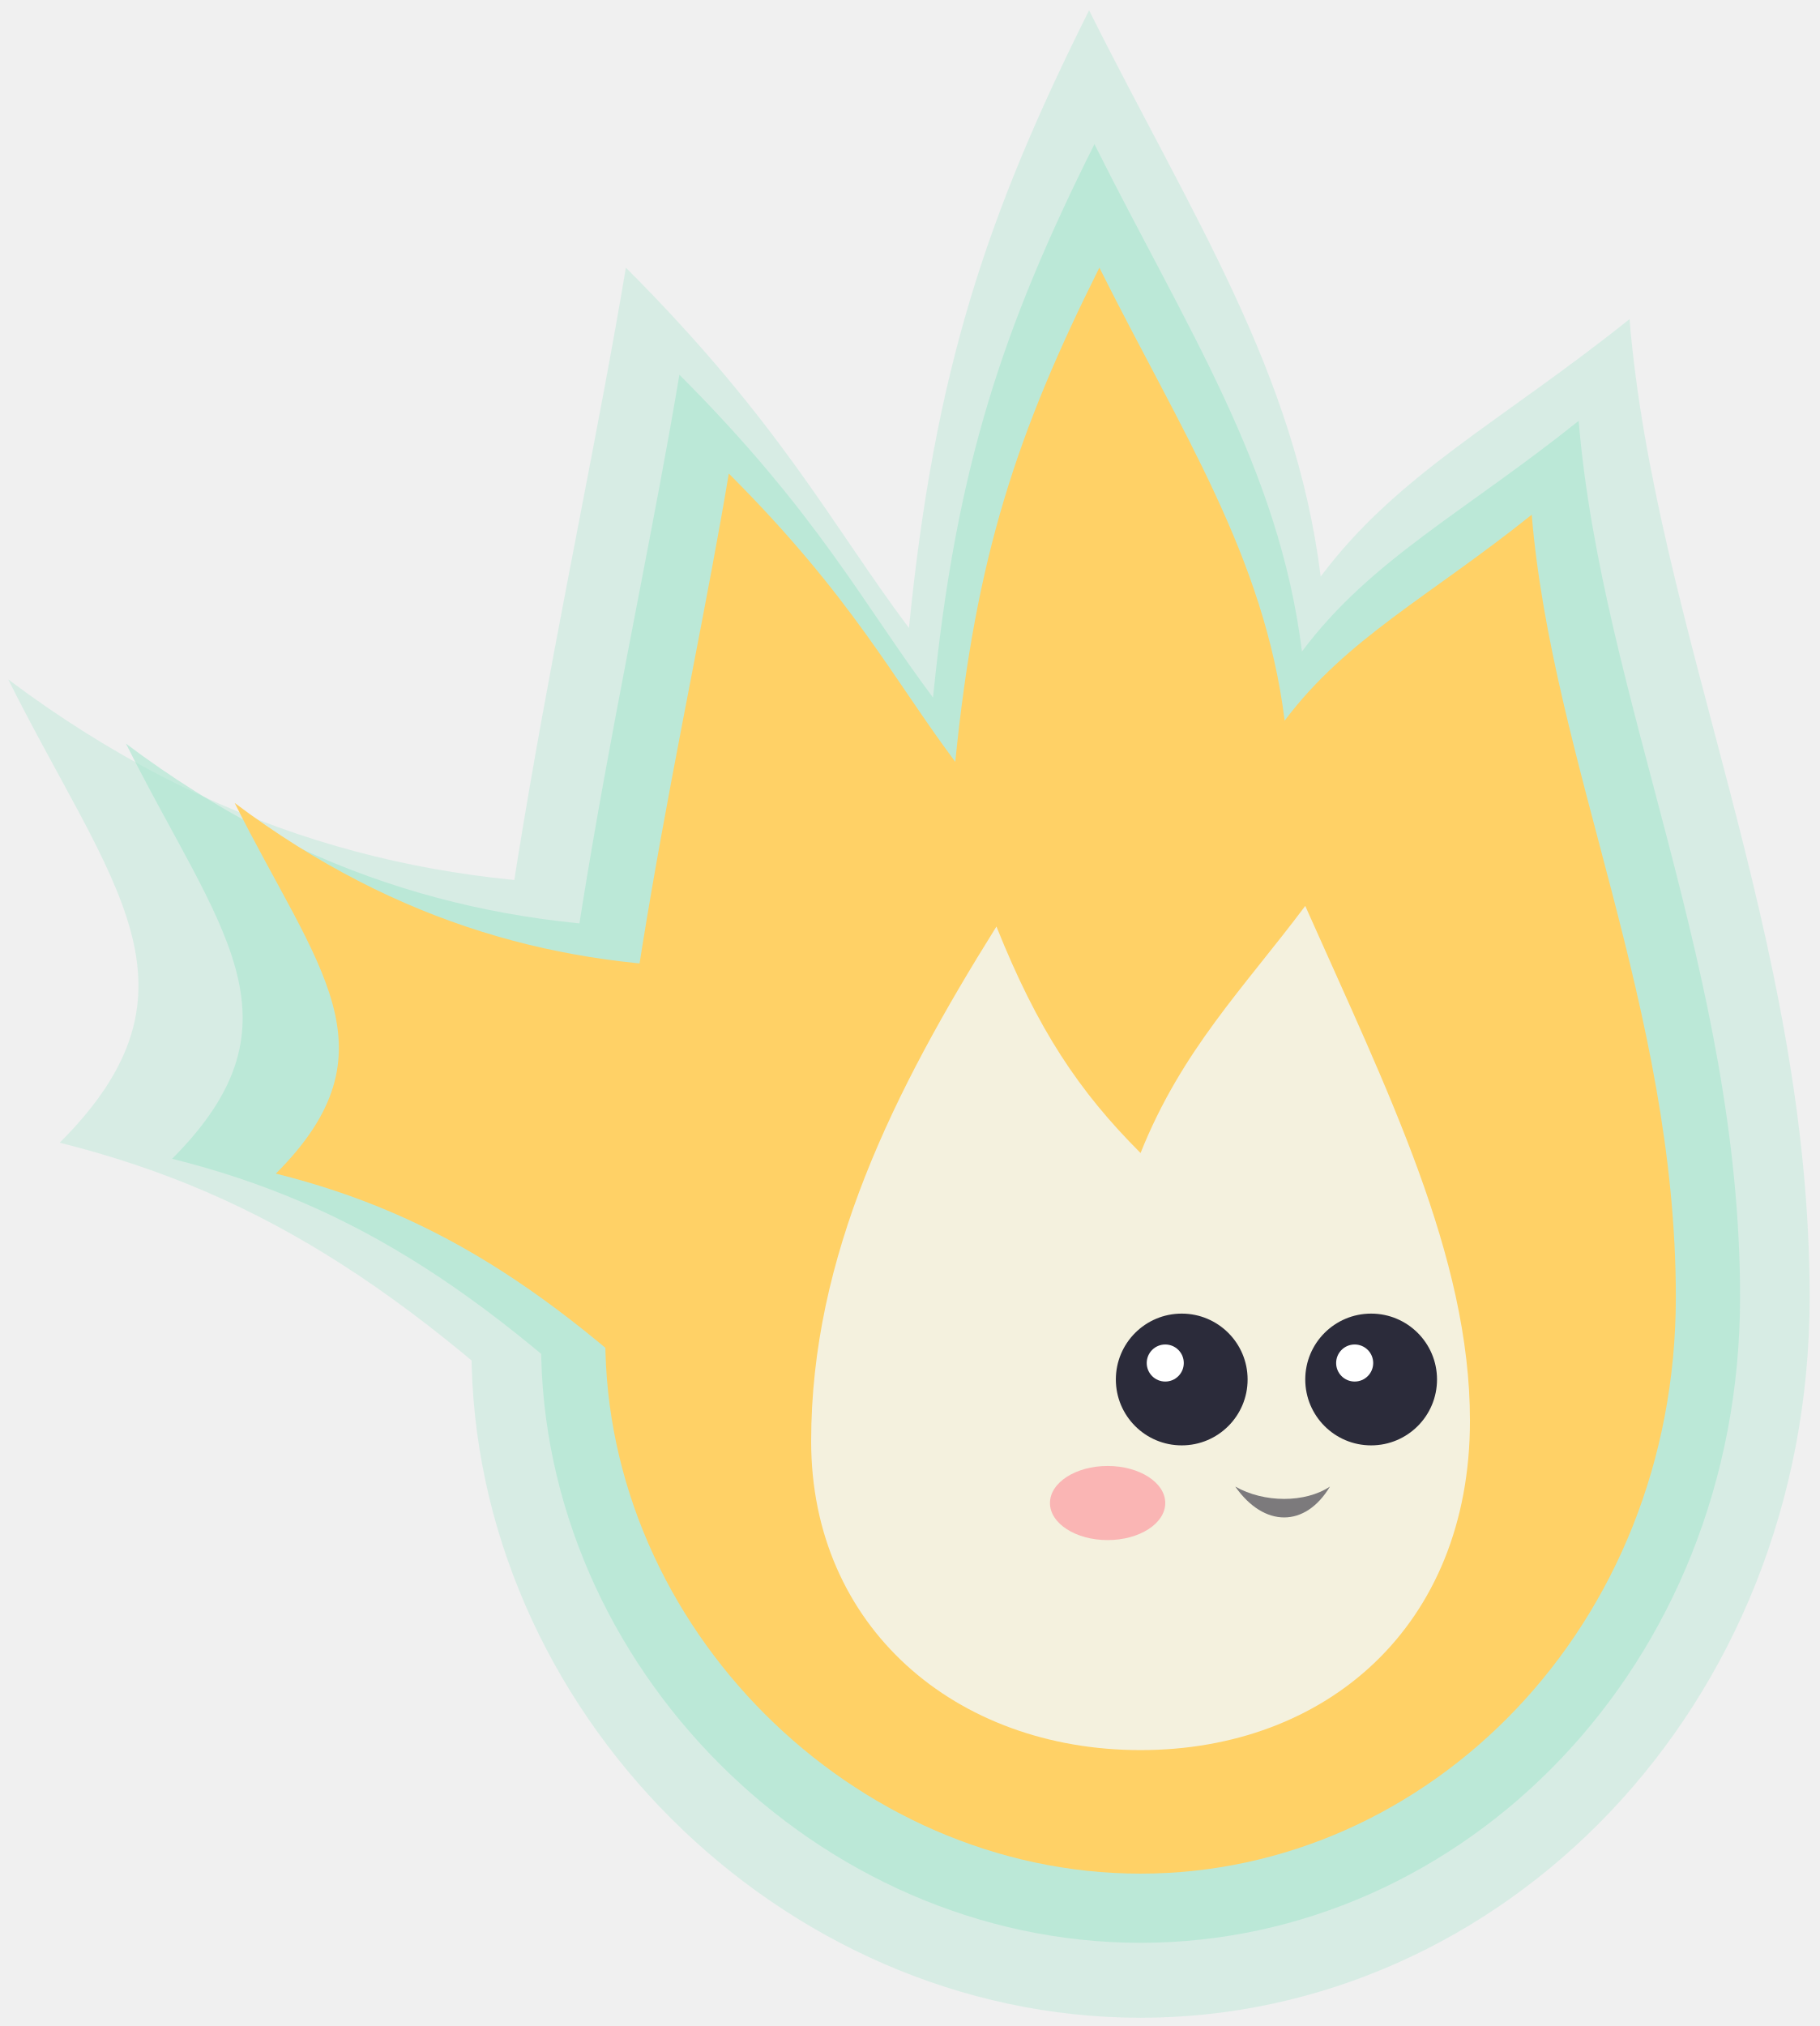
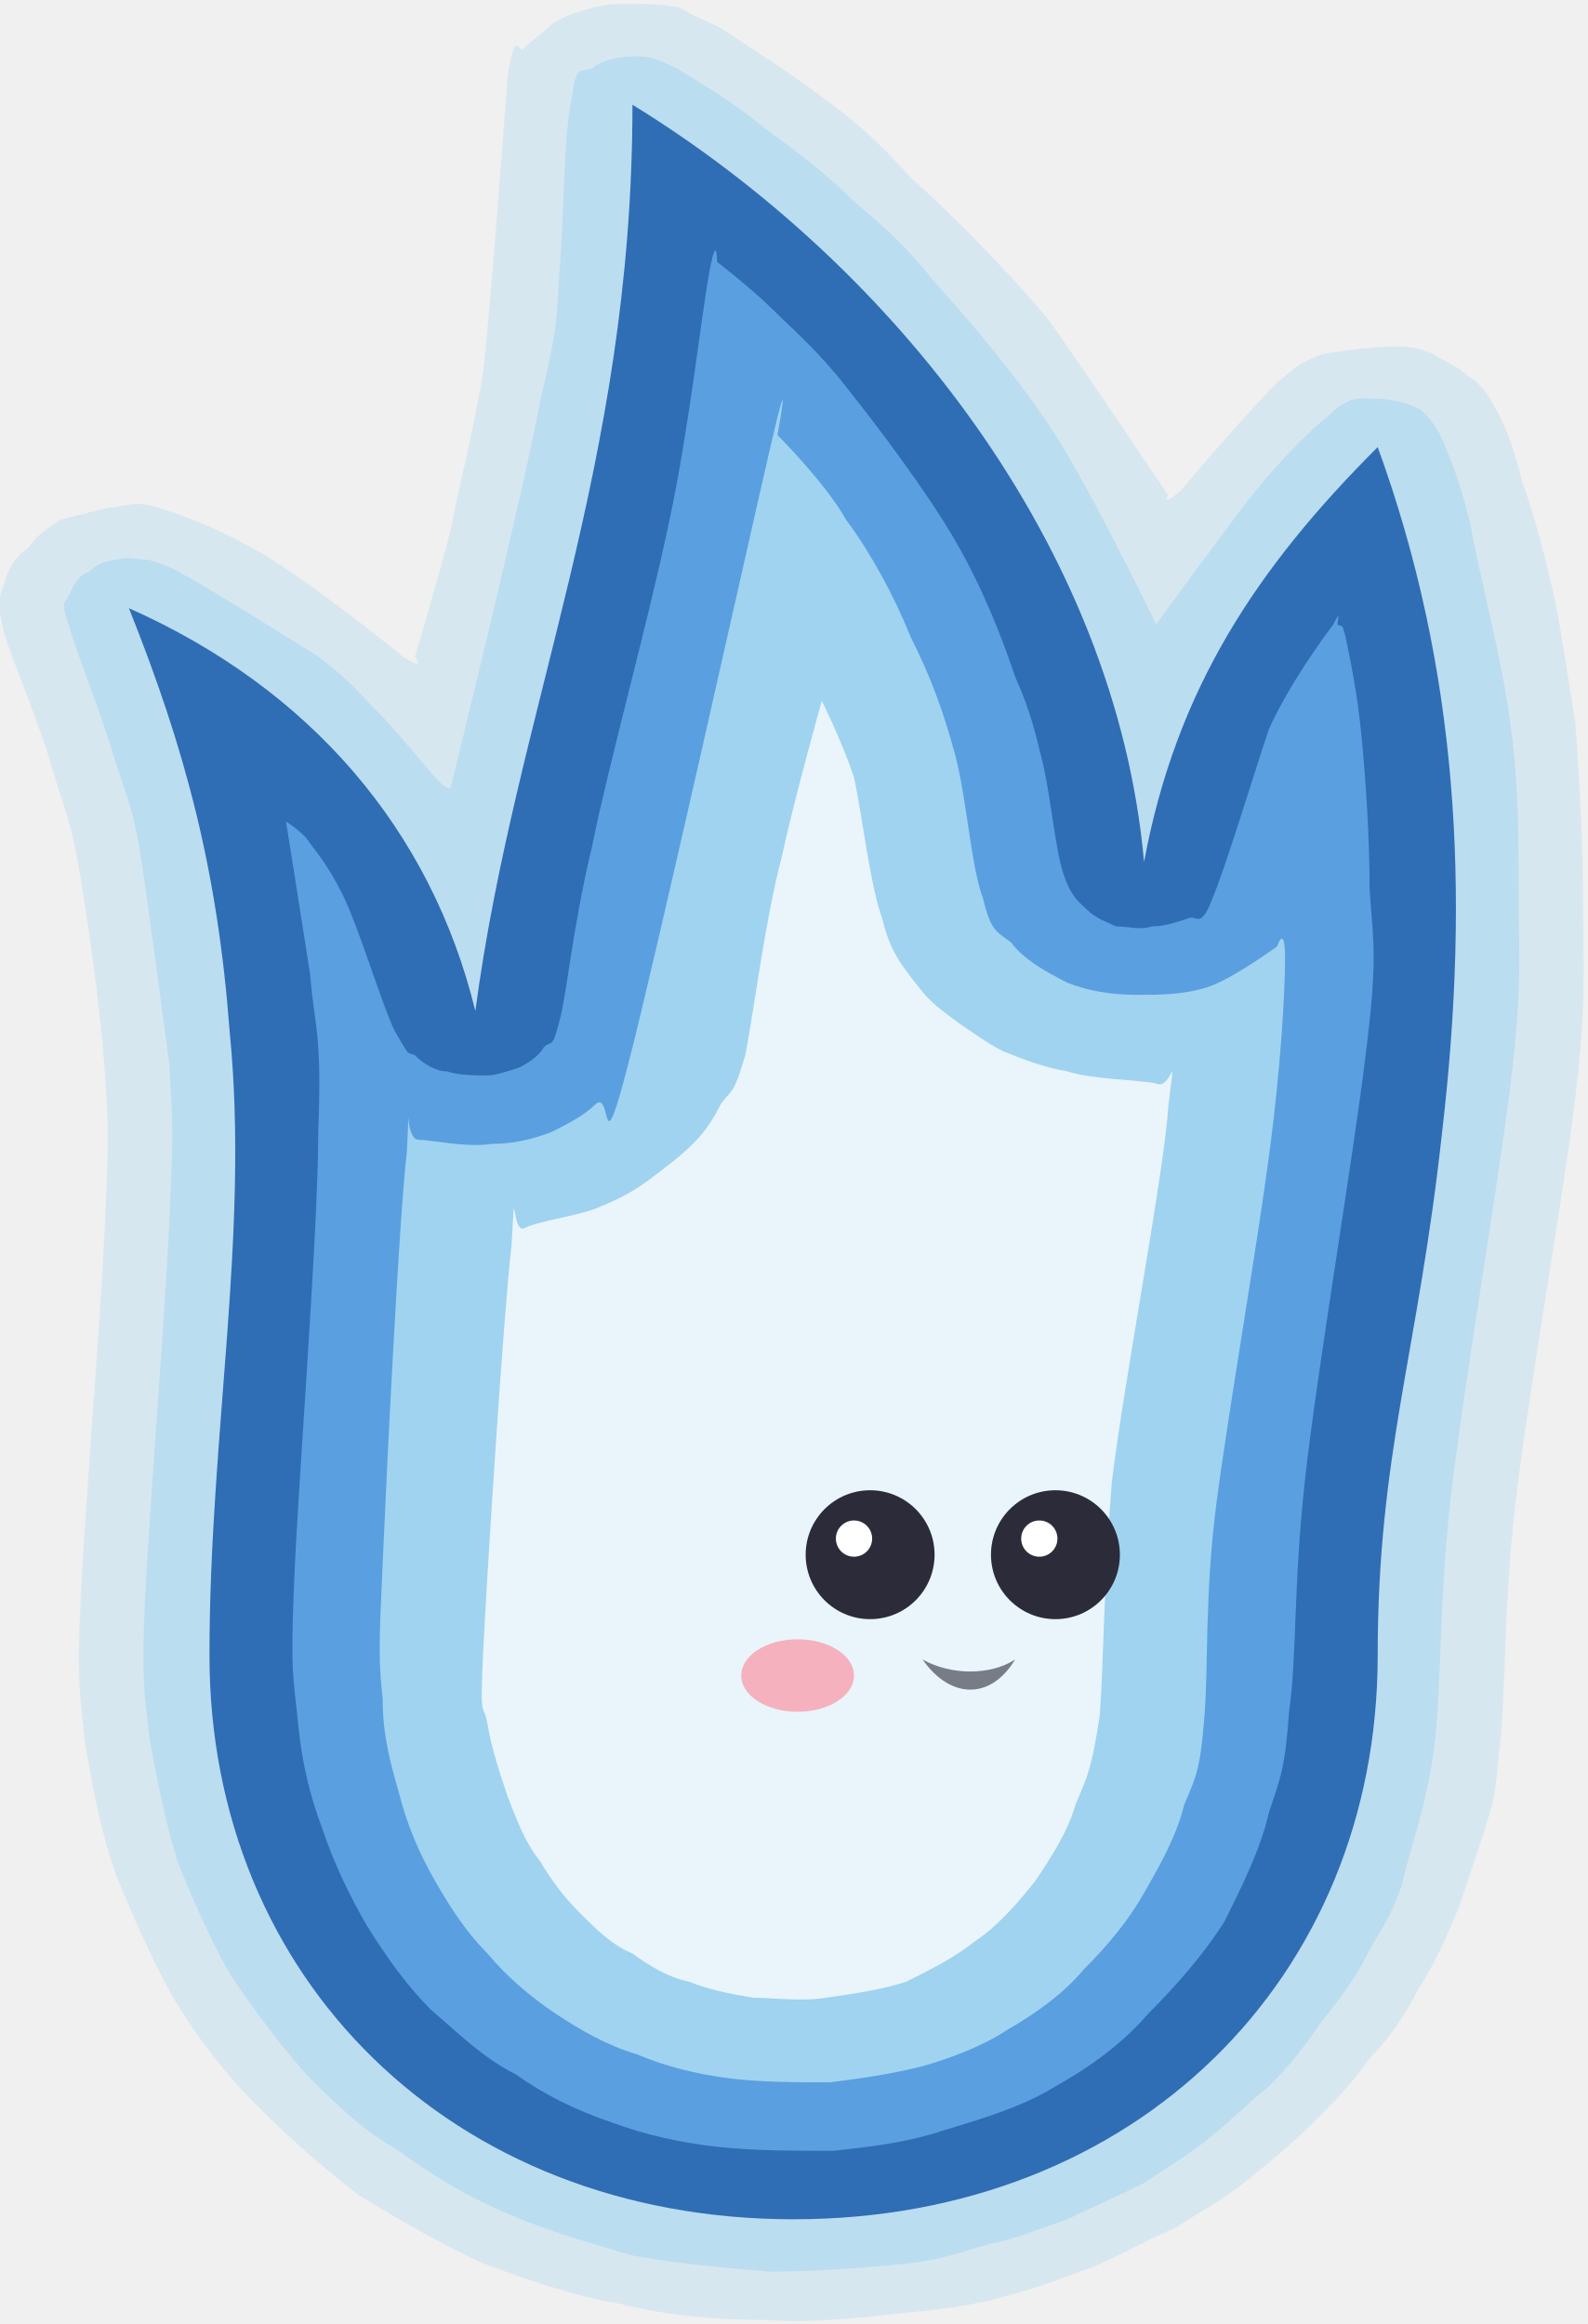
- <svg xmlns="http://www.w3.org/2000/svg" viewBox="2.3 -1.5 44.2 49.2">
-   <g class="part-pulse" style="transform-box:fill-box;transform-origin:62.8% 64.1%">
-     <path d="M 43 30 C 43 38, 37 44, 30 44 C 23 44, 17 38, 17 31 C 17 24, 19 16, 20 10 C 23 13, 24 15, 25.5 17 C 26 12, 27 9, 29 5 C 31 9, 33 12, 33.5 16 C 35 14, 37 13, 39.5 11 C 40 17, 43 23, 43 30 Z M 20 34 C 16 30, 13 28, 9 27 C 12 24, 10 22, 8 18 C 12 21, 16 22, 20 22 Z" transform="matrix(1.25 0 0 1.25 -7.5 -7.5)" fill="#a8e6cf" opacity="0.35" />
-     <path d="M 43 30 C 43 38, 37 44, 30 44 C 23 44, 17 38, 17 31 C 17 24, 19 16, 20 10 C 23 13, 24 15, 25.5 17 C 26 12, 27 9, 29 5 C 31 9, 33 12, 33.5 16 C 35 14, 37 13, 39.5 11 C 40 17, 43 23, 43 30 Z M 20 34 C 16 30, 13 28, 9 27 C 12 24, 10 22, 8 18 C 12 21, 16 22, 20 22 Z" transform="matrix(1.12 0 0 1.12 -3.6 -3.6)" fill="#a8e6cf" opacity="0.6" />
+ <svg xmlns="http://www.w3.org/2000/svg" viewBox="1.8 -7.6 39.4 57.7">
+   <g class="mythical-rock" style="transform-box: fill-box; transform-origin: 50% 85%">
+     <g class="part-pulse" style="transform-box:fill-box;transform-origin:50% 66%">
+       <path d="M17.5-7.5C17.1-7.5 16.8-7.5 16.5-7.4C16.1-7.3 15.8-7.2 15.5-7C15.3-6.8 15-6.6 14.8-6.4C14.7-6.2 14.6-7 14.4-5.7C14.3-4.3 14-0.3 13.8 1.6C13.5 3.4 13.2 4.4 13 5.5C12.7 6.7 12.1 8.7 12.1 8.7C12.1 8.7 12.4 9.1 11.8 8.7C11.2 8.2 9.4 6.8 8.4 6.2C7.4 5.6 6.4 5.2 5.7 5C5.1 4.8 4.9 5 4.5 5C4.1 5.1 3.7 5.2 3.3 5.3C3 5.5 2.7 5.7 2.5 6C2.2 6.2 2 6.5 1.9 6.9C1.8 7.2 1.7 7.3 1.9 8.1C2.1 8.8 2.8 10.4 3.1 11.5C3.4 12.5 3.6 12.9 3.8 14.2C4 15.4 4.3 17.5 4.4 19C4.5 20.4 4.5 20.7 4.4 22.9C4.3 25.1 3.9 30 3.8 32.1C3.7 34.3 3.8 34.5 3.9 35.6C4.1 36.8 4.3 37.9 4.7 39C5.1 40 5.6 41.1 6.1 42C6.7 43 7.4 43.9 8.2 44.7C9 45.5 9.8 46.2 10.7 46.9C11.7 47.5 12.7 48.1 13.8 48.6C14.9 49 16 49.4 17.2 49.6C18.4 49.9 19.6 50 20.8 50C22.1 50.1 23.5 49.9 24.5 49.8C25.5 49.7 26.1 49.6 26.8 49.4C27.6 49.2 28.3 48.9 28.9 48.7C29.6 48.4 30.3 48 31 47.7C31.6 47.3 32.2 47 32.8 46.5C33.3 46.1 33.9 45.6 34.4 45.1C34.9 44.6 35.4 44.1 35.8 43.5C36.3 43 36.7 42.4 37 41.8C37.4 41.2 37.7 40.5 38 39.8C38.2 39.2 38.4 38.6 38.6 38C38.8 37.3 38.9 37.3 39 36C39.2 34.6 39.1 32.6 39.4 29.9C39.7 27.2 40.6 22.2 40.9 19.7C41.2 17.2 41.1 16.4 41.1 14.9C41.1 13.3 41 11.6 40.9 10.3C40.7 9.1 40.6 8.3 40.4 7.3C40.2 6.4 39.9 5.2 39.6 4.4C39.4 3.6 39.2 3 38.9 2.5C38.7 2.1 38.5 1.9 38.2 1.7C38 1.5 37.7 1.4 37.4 1.2C37.2 1.1 36.9 1 36.5 1C36 1 35.1 1.1 34.6 1.2C34.1 1.4 34.1 1.4 33.5 1.9C32.9 2.5 31.5 4.1 31.1 4.6C30.6 5 30.8 4.7 30.8 4.7C30.8 4.7 28.8 1.7 27.8 0.3C26.7-1 25.4-2.3 24.4-3.2C23.5-4.2 23-4.6 22.2-5.2C21.4-5.8 20.3-6.5 19.7-6.9C19.1-7.2 19-7.2 18.7-7.4C18.3-7.5 17.9-7.5 17.5-7.5Z" fill="#9fd3f0" opacity="0.3" />
+       <path d="M17.5-6.2C17.2-6.2 16.7-6.1 16.5-5.9C16.2-5.8 16.1-6 16-5.2C15.8-4.4 15.8-2.3 15.7-1C15.6 0.3 15.7 0.3 15.2 2.4C14.8 4.6 13 11.9 13 11.9C13 11.9 13 12.1 12.7 11.8C12.4 11.5 11.7 10.6 11.2 10.1C10.7 9.6 10.5 9.3 9.7 8.7C8.9 8.2 7.3 7.2 6.6 6.8C5.9 6.4 5.8 6.4 5.5 6.3C5.2 6.3 5 6.2 4.7 6.3C4.5 6.3 4.2 6.4 4 6.6C3.7 6.7 3.6 7 3.5 7.2C3.4 7.4 3.3 7.3 3.5 7.9C3.7 8.6 4.3 10.1 4.6 11.1C4.9 12.1 5.1 12.4 5.3 13.7C5.5 15 5.8 17.3 6 18.8C6.1 20.4 6.1 20.6 6 22.8C5.9 25 5.5 30 5.4 32.1C5.3 34.3 5.4 34.4 5.5 35.5C5.7 36.6 5.9 37.6 6.2 38.6C6.6 39.6 7 40.5 7.5 41.4C8.1 42.3 8.7 43.1 9.4 43.9C10.1 44.6 10.8 45.3 11.7 45.8C12.5 46.4 13.5 47 14.5 47.4C15.4 47.8 16.5 48.1 17.5 48.4C18.6 48.6 19.7 48.7 20.9 48.8C22 48.8 23.4 48.7 24.3 48.6C25.2 48.5 25.7 48.3 26.4 48.1C27 48 27.7 47.7 28.3 47.5C28.9 47.2 29.6 46.9 30.2 46.6C30.8 46.2 31.3 45.9 31.8 45.5C32.3 45.1 32.8 44.6 33.3 44.2C33.8 43.7 34.2 43.2 34.6 42.6C35 42.1 35.4 41.6 35.7 41C36 40.4 36.3 40.1 36.6 39.2C36.8 38.3 37.2 37.3 37.4 35.8C37.6 34.2 37.5 32.5 37.8 29.7C38.1 27 39 21.8 39.3 19.3C39.6 16.8 39.5 16.2 39.5 14.7C39.5 13.2 39.5 11.9 39.3 10.4C39.1 8.8 38.5 6.6 38.3 5.4C38 4.2 37.8 3.8 37.6 3.3C37.4 2.9 37.3 2.8 37.1 2.6C36.8 2.4 36.3 2.3 36 2.3C35.6 2.3 35.3 2.2 34.8 2.7C34.3 3.1 33.5 3.9 32.8 4.8C32.1 5.7 30.5 7.9 30.5 7.9C30.5 7.9 28.9 4.6 28 3.2C27.1 1.8 25.9 0.4 25-0.6C24.2-1.6 23.7-2 23-2.6C22.3-3.3 21.5-3.9 20.8-4.4C20.1-5 19.1-5.6 18.6-5.9C18-6.2 17.9-6.2 17.5-6.2Z" fill="#9fd3f0" opacity="0.5" />
+     </g>
+     <path d="M21.5 47.5C13 47.5 7 41.5 7 33.5C7 28 8 23 7.5 18C7.2 14 6.4 11 5 7.5C9.5 9.5 12.5 13 13.6 17.5C14.6 10 17.5 4 17.5 -5C24 -1 29.5 6 30.2 13.8C31 9.5 33 6.5 36 3.5C38 9 38.3 14.5 37.6 20.5C37 26 36 28.5 36 33.5C36 41.5 30 47.5 21.5 47.5Z" fill="#2f6db5" />
+     <path d="M19.6-1.1C19.6-1.1 19.6-1.9 19.4-0.8C19.2 0.3 18.9 3.1 18.4 5.4C17.9 7.8 16.9 11.4 16.5 13.4C16 15.5 15.9 16.9 15.7 17.7C15.5 18.5 15.5 18.2 15.3 18.4C15.2 18.6 14.9 18.8 14.7 18.9C14.4 19 14.1 19.1 13.9 19.1C13.6 19.1 13.2 19.1 12.9 19C12.6 19 12.3 18.8 12.1 18.6C11.9 18.5 12 18.7 11.6 18C11.3 17.4 10.7 15.4 10.3 14.6C9.9 13.8 9.6 13.5 9.4 13.2C9.1 12.9 8.9 12.8 8.9 12.8C8.9 12.8 9.3 15.3 9.5 16.6C9.6 17.9 9.8 18 9.7 20.5C9.7 23 9.2 29.2 9.1 31.7C9 34.1 9.1 34.1 9.2 35.2C9.3 36.2 9.5 37 9.8 37.8C10.1 38.7 10.5 39.5 10.9 40.2C11.4 41 11.9 41.7 12.5 42.3C13.2 42.9 13.8 43.5 14.6 43.9C15.3 44.4 16.1 44.8 17 45.1C17.8 45.4 18.7 45.6 19.6 45.7C20.5 45.8 21.5 45.8 22.5 45.8C23.4 45.7 24.3 45.6 25.2 45.3C26.2 45 27.2 44.7 28 44.2C28.9 43.7 29.7 43.1 30.3 42.4C31 41.7 31.7 40.9 32.2 40.1C32.6 39.3 33.1 38.3 33.3 37.4C33.6 36.5 33.7 36.3 33.8 34.9C34 33.5 33.9 31.8 34.2 29.1C34.5 26.4 35.4 21.1 35.7 18.6C36 16.2 35.9 15.9 35.8 14.5C35.8 13.2 35.7 11.7 35.6 10.7C35.5 9.6 35.3 8.7 35.2 8.2C35.1 7.8 35.1 8 35 7.9C35 7.8 35.1 7.5 34.9 7.9C34.6 8.3 33.8 9.4 33.3 10.5C32.9 11.7 32.2 14 31.9 14.7C31.6 15.5 31.5 15.1 31.3 15.2C31 15.3 30.7 15.4 30.4 15.4C30.1 15.5 29.8 15.4 29.5 15.4C29.3 15.3 29 15.2 28.8 15C28.6 14.8 28.4 14.7 28.2 14.1C28 13.5 27.9 12.3 27.7 11.4C27.5 10.6 27.4 10.1 27 9.2C26.7 8.3 26.2 7 25.5 5.8C24.8 4.6 23.6 3 22.8 2C22.1 1.1 21.5 0.6 21 0.1C20.5-0.4 19.6-1.1 19.6-1.1Z" fill="#5a9fe0" />
+     <path d="M21.1 3.2C21.1 3.2 21.5 1 20.9 3.6C20.3 6.2 18.1 16.1 17.4 18.8C16.7 21.5 17 19.5 16.6 19.8C16.3 20.1 15.9 20.3 15.5 20.5C15 20.7 14.5 20.8 14 20.8C13.4 20.9 12.5 20.7 12.2 20.7C11.8 20.7 12 19.2 11.9 21C11.7 22.7 11.4 28.9 11.3 31.2C11.2 33.4 11.2 33.6 11.3 34.6C11.3 35.5 11.5 36.2 11.7 36.9C11.9 37.7 12.2 38.4 12.6 39.1C13 39.8 13.4 40.4 13.9 40.9C14.4 41.5 15 42 15.6 42.4C16.2 42.8 16.9 43.2 17.6 43.4C18.3 43.7 19.1 43.9 19.9 44C20.7 44.1 21.6 44.1 22.4 44.1C23.2 44 23.9 43.9 24.7 43.7C25.4 43.5 26.2 43.2 26.8 42.8C27.5 42.4 28.2 41.9 28.7 41.3C29.3 40.7 29.8 40.1 30.2 39.4C30.6 38.7 31 38 31.2 37.2C31.5 36.5 31.6 36.3 31.7 35C31.8 33.8 31.7 32 32 29.7C32.3 27.4 33 23.4 33.3 21.1C33.6 18.9 33.7 17 33.7 16.2C33.7 15.3 33.5 15.9 33.5 15.9C33.5 15.9 32.4 16.7 31.8 16.9C31.2 17.1 30.6 17.1 30 17.1C29.4 17.1 28.8 17 28.3 16.8C27.7 16.5 27.2 16.2 26.9 15.8C26.5 15.5 26.4 15.5 26.2 14.7C25.9 13.9 25.8 12.2 25.5 11.1C25.2 10 24.9 9.2 24.4 8.2C24 7.2 23.4 6.1 22.8 5.3C22.3 4.4 21.1 3.2 21.1 3.2Z" fill="#9fd3f0" />
+     <g>
+       <path d="M22.2 9.8C22.2 9.8 21.5 12.3 21.2 13.7C20.8 15.2 20.5 17.6 20.3 18.6C20 19.6 20 19.4 19.7 19.8C19.5 20.2 19.3 20.5 19 20.8C18.7 21.1 18.3 21.4 17.9 21.7C17.5 22 17.1 22.2 16.6 22.4C16.1 22.6 15.2 22.7 14.8 22.9C14.5 23 14.6 21.5 14.5 23.3C14.3 25 13.9 31.3 13.8 33.3C13.7 35.3 13.8 34.6 13.9 35.2C14 35.8 14.2 36.4 14.4 37C14.6 37.5 14.8 38.1 15.2 38.6C15.5 39.1 15.8 39.5 16.2 39.9C16.6 40.3 17 40.7 17.5 40.9C17.9 41.2 18.4 41.5 18.9 41.6C19.4 41.8 19.9 41.9 20.5 42C21 42 21.7 42.1 22.3 42C23 41.9 23.7 41.8 24.3 41.6C24.9 41.3 25.5 41 26 40.6C26.6 40.2 27.1 39.6 27.5 39.1C27.9 38.5 28.3 37.9 28.5 37.2C28.8 36.5 28.9 36.3 29.1 35C29.2 33.6 29.2 31.7 29.4 29.2C29.7 26.7 30.7 21.5 30.8 19.9C31 18.2 30.9 19.5 30.5 19.3C30 19.2 28.9 19.2 28.3 19C27.7 18.9 27.2 18.7 26.7 18.5C26.3 18.3 25.9 18 25.6 17.8C25.2 17.5 24.9 17.3 24.6 16.9C24.3 16.5 23.9 16.1 23.7 15.2C23.4 14.4 23.2 12.6 23 11.7C22.7 10.8 22.2 9.8 22.2 9.8Z" fill="#e9f5fb" />
+     </g>
+     <circle cx="23.4" cy="31" r="1.6" fill="#2b2b3a" />
+     <circle cx="23" cy="30.6" r="0.45" fill="#ffffff" />
+     <circle cx="28" cy="31" r="1.6" fill="#2b2b3a" />
+     <circle cx="27.6" cy="30.6" r="0.45" fill="#ffffff" />
+     <ellipse cx="21.6" cy="34" rx="1.4" ry="0.9" fill="#ff7a8a" opacity="0.55" />
+     <path d="M24.7 33.6C25.4 34.6 26.4 34.6 27 33.6C26.4 34 25.4 34 24.7 33.6Z" fill="#2b2b3a" opacity="0.6" />
  </g>
-   <g class="part-tail" style="transform-box:fill-box;transform-origin:100% 50%">
-     <path d="M 20 34 C 16 30, 13 28, 9 27 C 12 24, 10 22, 8 18 C 12 21, 16 22, 20 22 Z" fill="#ffd166" />
-   </g>
-   <path d="M 43 30 C 43 38, 37 44, 30 44 C 23 44, 17 38, 17 31 C 17 24, 19 16, 20 10 C 23 13, 24 15, 25.5 17 C 26 12, 27 9, 29 5 C 31 9, 33 12, 33.5 16 C 35 14, 37 13, 39.5 11 C 40 17, 43 23, 43 30 Z" fill="#ffd166" />
-   <path d="M 38 33 C 38 38, 34.5 41, 30 41 C 25.5 41, 22 38, 22 33.5 C 22 29, 24 25, 26.5 21 C 27.5 23.5, 28.5 25, 30 26.5 C 31 24, 32.5 22.5, 34 20.5 C 36 25, 38 29, 38 33 Z" fill="#f4f1de" />
-   <circle cx="31" cy="32" r="1.6" fill="#2b2b3a" />
-   <circle cx="30.6" cy="31.6" r="0.45" fill="#ffffff" />
-   <circle cx="35.6" cy="32" r="1.6" fill="#2b2b3a" />
-   <circle cx="35.2" cy="31.6" r="0.45" fill="#ffffff" />
-   <ellipse cx="29.2" cy="35" rx="1.4" ry="0.9" fill="#ff7a8a" opacity="0.5" />
-   <path d="M 32.3 34.6 C 33 35.6, 34 35.6, 34.6 34.6 C 34 35, 33 35, 32.3 34.6 Z" fill="#2b2b3a" opacity="0.6" />
</svg>
